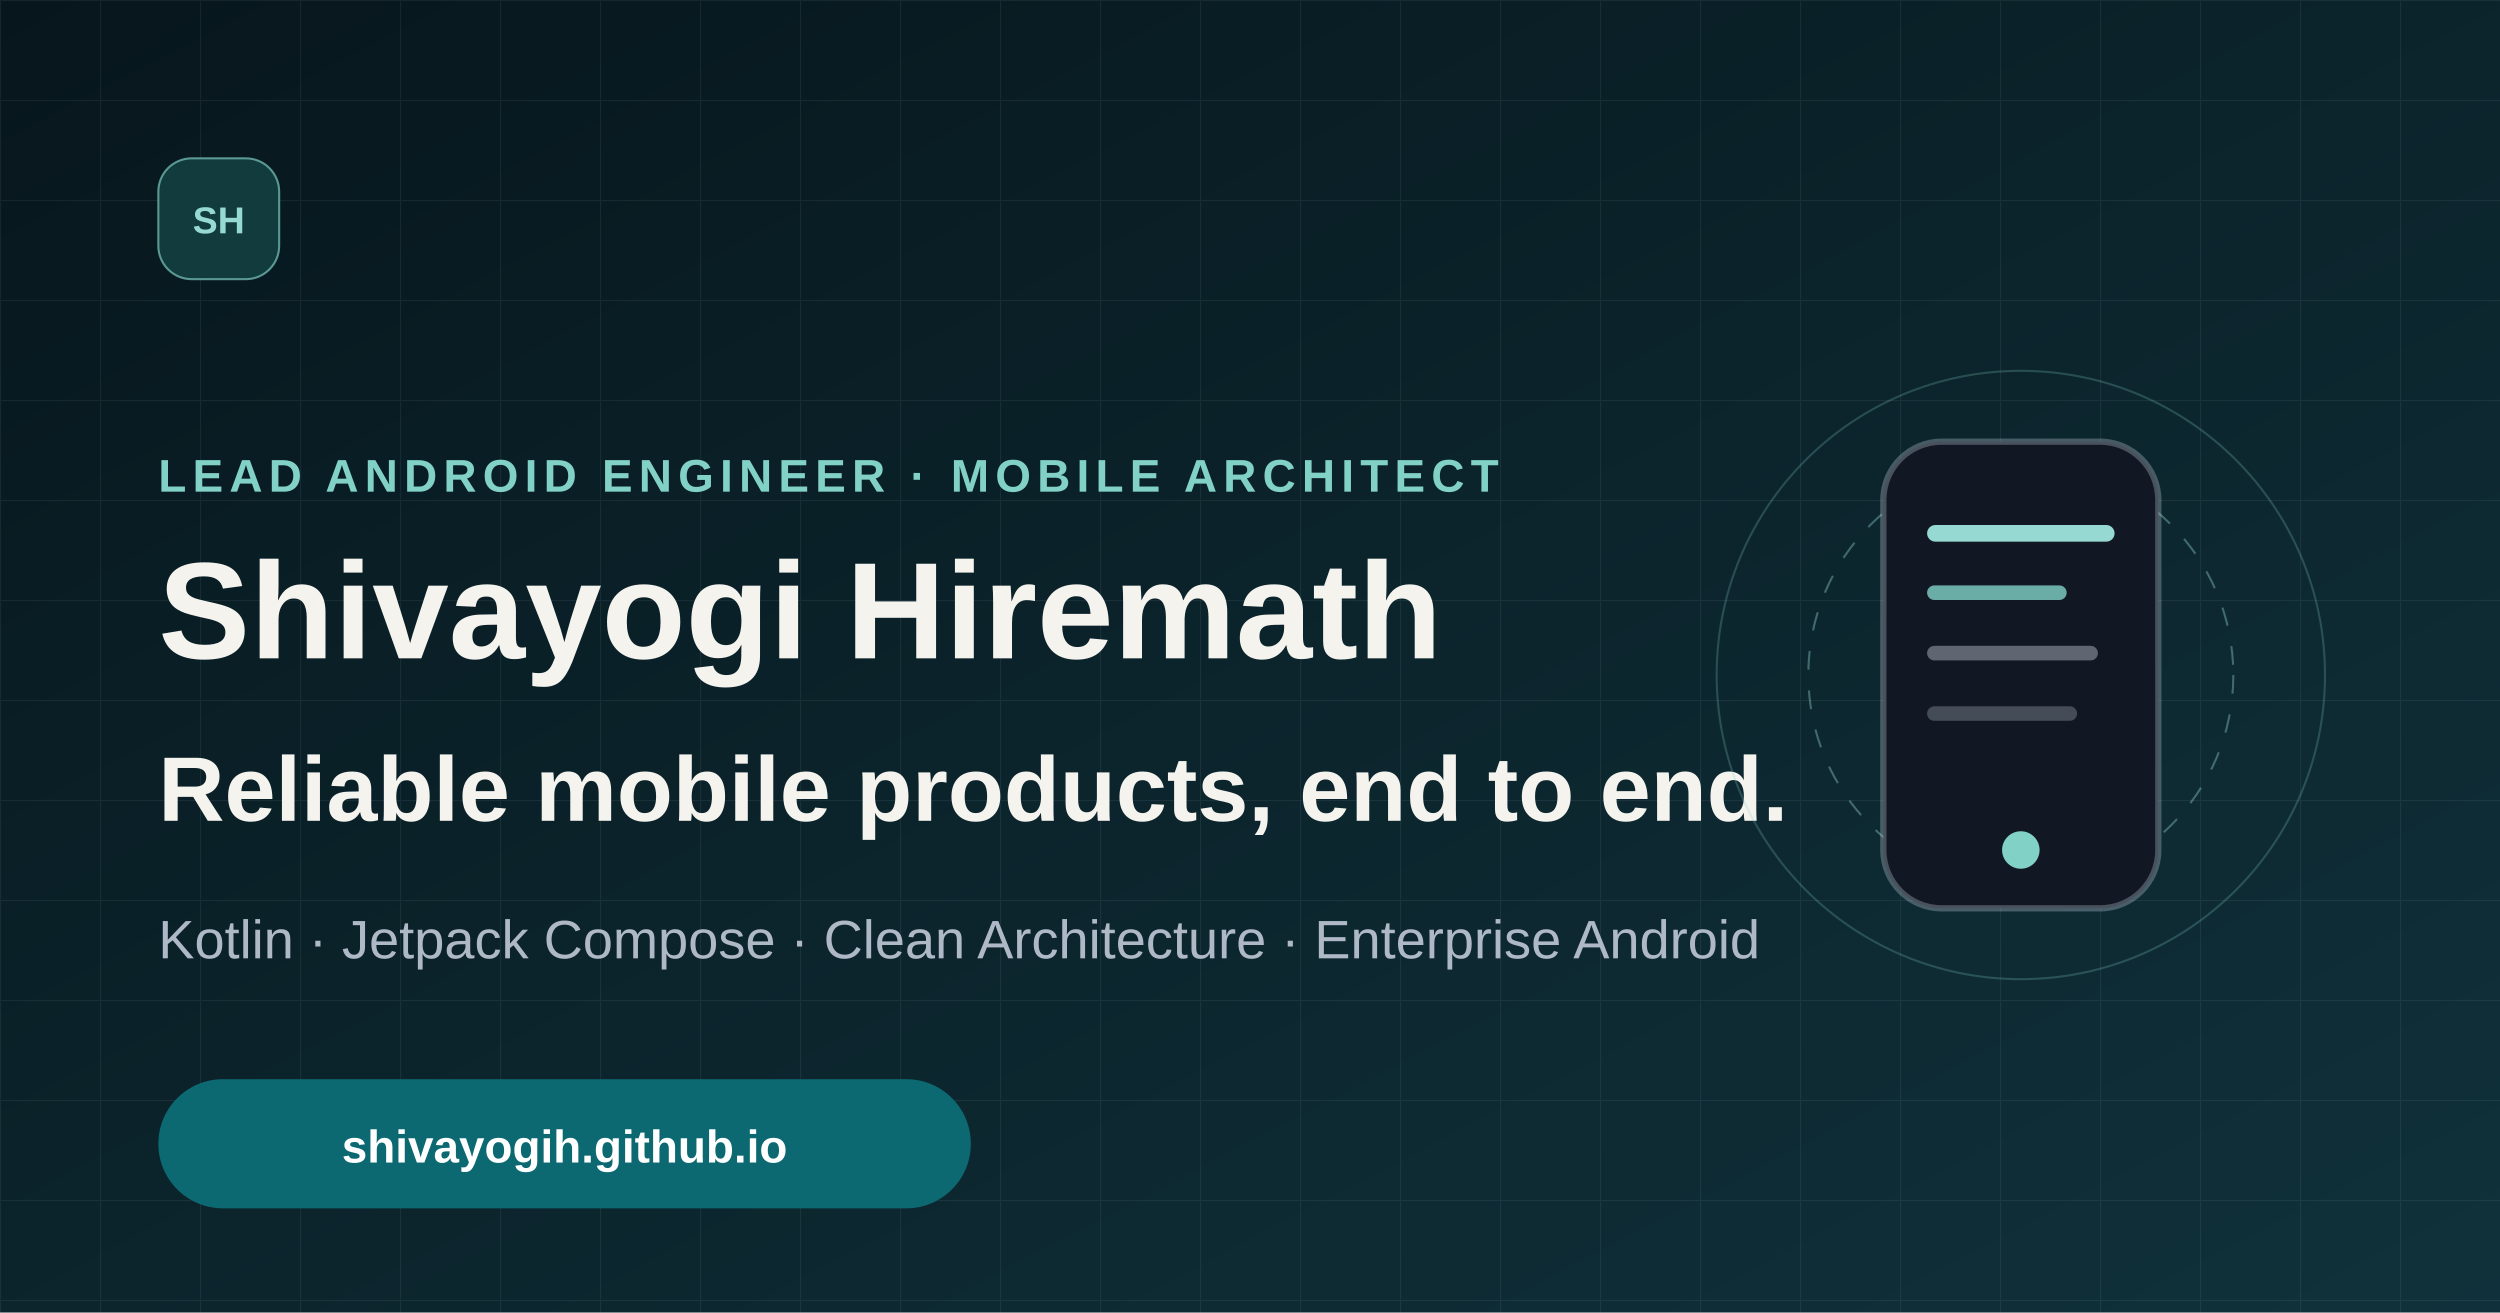
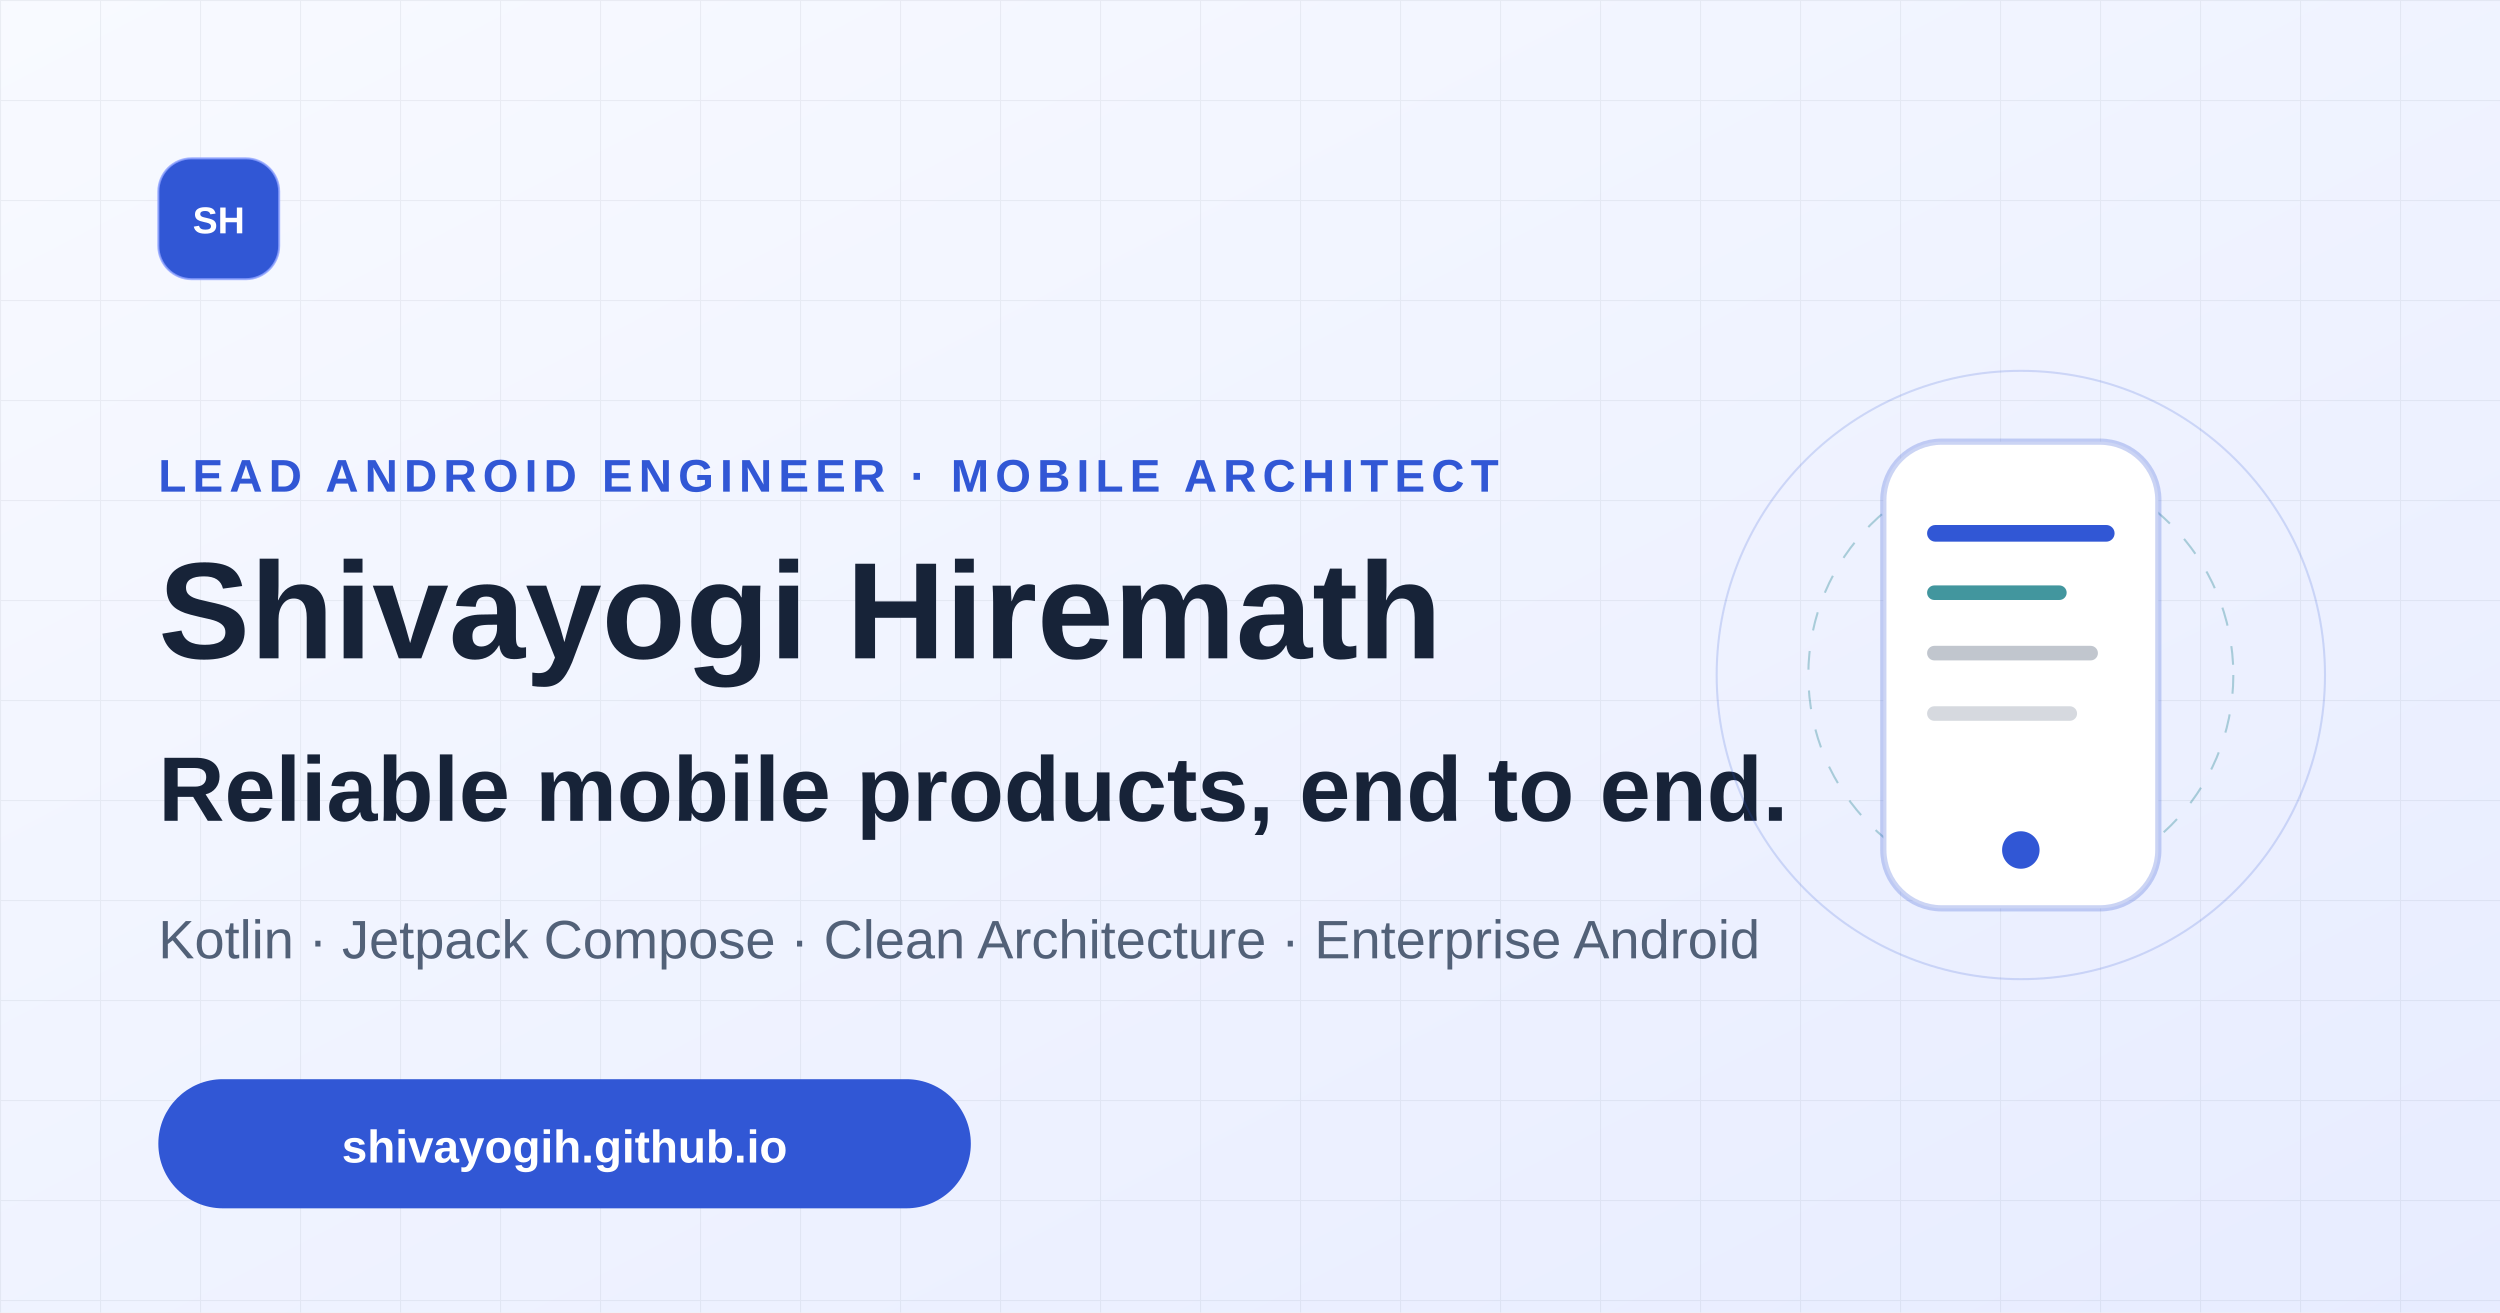
<svg xmlns="http://www.w3.org/2000/svg" width="1200" height="630" viewBox="0 0 1200 630">
  <defs>
    <linearGradient id="bg" x1="0" y1="0" x2="1" y2="1">
-       <stop stop-color="#07161c" />
-       <stop offset="1" stop-color="#10313b" />
+       <stop stop-color="#f8faff" />
+       <stop offset="1" stop-color="#e7ecff" />
    </linearGradient>
    <radialGradient id="glow" cx="0" cy="0" r="1" gradientTransform="translate(940 110) rotate(135) scale(460)">
-       <stop stop-color="#4eaa9f" stop-opacity=".38" />
-       <stop offset="1" stop-color="#4eaa9f" stop-opacity="0" />
+       <stop stop-color="#3157d5" stop-opacity=".22" />
+       <stop offset="1" stop-color="#3157d5" stop-opacity="0" />
    </radialGradient>
    <pattern id="grid" width="48" height="48" patternUnits="userSpaceOnUse">
-       <path d="M48 0H0V48" fill="none" stroke="#dce6f3" stroke-opacity=".07" />
+       <path d="M48 0H0V48" fill="none" stroke="#172338" stroke-opacity=".06" />
    </pattern>
  </defs>
  <rect width="1200" height="630" fill="url(#bg)" />
  <rect width="1200" height="630" fill="url(#glow)" />
  <rect width="1200" height="630" fill="url(#grid)" />
  <g transform="translate(76 76)">
-     <rect width="58" height="58" rx="16" fill="#123b3d" stroke="#7bc8c0" stroke-opacity=".7" />
-     <text x="29" y="36" text-anchor="middle" fill="#96d9d2" font-family="Arial, sans-serif" font-size="18" font-weight="700">SH</text>
-     <text x="0" y="160" fill="#81d1c7" font-family="Arial, sans-serif" font-size="22" font-weight="700" letter-spacing="3">LEAD ANDROID ENGINEER · MOBILE ARCHITECT</text>
-     <text x="0" y="240" fill="#f4f3ee" font-family="Arial, sans-serif" font-size="66" font-weight="700">Shivayogi Hiremath</text>
-     <text x="0" y="318" fill="#f4f3ee" font-family="Arial, sans-serif" font-size="44" font-weight="700">Reliable mobile products, end to end.</text>
-     <text x="0" y="384" fill="#aeb8c7" font-family="Arial, sans-serif" font-size="26">Kotlin · Jetpack Compose · Clean Architecture · Enterprise Android</text>
+     <rect width="58" height="58" rx="16" fill="#3157d5" stroke="#8ea2ff" stroke-opacity=".8" />
+     <text x="29" y="36" text-anchor="middle" fill="#fff" font-family="Arial, sans-serif" font-size="18" font-weight="700">SH</text>
+     <text x="0" y="160" fill="#3157d5" font-family="Arial, sans-serif" font-size="22" font-weight="700" letter-spacing="3">LEAD ANDROID ENGINEER · MOBILE ARCHITECT</text>
+     <text x="0" y="240" fill="#172338" font-family="Arial, sans-serif" font-size="66" font-weight="700">Shivayogi Hiremath</text>
+     <text x="0" y="318" fill="#172338" font-family="Arial, sans-serif" font-size="44" font-weight="700">Reliable mobile products, end to end.</text>
+     <text x="0" y="384" fill="#526178" font-family="Arial, sans-serif" font-size="26">Kotlin · Jetpack Compose · Clean Architecture · Enterprise Android</text>
    <g transform="translate(0 442)">
-       <rect width="390" height="62" rx="31" fill="#0c6972" />
+       <rect width="390" height="62" rx="31" fill="#3157d5" />
      <text x="195" y="40" text-anchor="middle" fill="#fff" font-family="Arial, sans-serif" font-size="22" font-weight="700">shivayogih.github.io</text>
    </g>
  </g>
  <g transform="translate(970 324)">
-     <circle r="146" fill="none" stroke="#81d1c7" stroke-opacity=".24" />
-     <circle r="102" fill="none" stroke="#96d9d2" stroke-opacity=".38" stroke-dasharray="9 10" />
-     <rect x="-66" y="-112" width="132" height="224" rx="28" fill="#111823" stroke="#dce6f3" stroke-opacity=".28" stroke-width="3" />
-     <rect x="-45" y="-72" width="90" height="8" rx="4" fill="#96d9d2" />
-     <rect x="-45" y="-43" width="67" height="7" rx="3.5" fill="#81d1c7" opacity=".8" />
-     <rect x="-45" y="-14" width="82" height="7" rx="3.5" fill="#dce6f3" opacity=".38" />
-     <rect x="-45" y="15" width="72" height="7" rx="3.5" fill="#dce6f3" opacity=".25" />
-     <circle cy="84" r="9" fill="#81d1c7" />
+     <circle r="146" fill="none" stroke="#3157d5" stroke-opacity=".18" />
+     <circle r="102" fill="none" stroke="#137c86" stroke-opacity=".32" stroke-dasharray="9 10" />
+     <rect x="-66" y="-112" width="132" height="224" rx="28" fill="#fff" stroke="#3157d5" stroke-opacity=".25" stroke-width="3" />
+     <rect x="-45" y="-72" width="90" height="8" rx="4" fill="#3157d5" />
+     <rect x="-45" y="-43" width="67" height="7" rx="3.5" fill="#137c86" opacity=".8" />
+     <rect x="-45" y="-14" width="82" height="7" rx="3.5" fill="#526178" opacity=".36" />
+     <rect x="-45" y="15" width="72" height="7" rx="3.5" fill="#526178" opacity=".24" />
+     <circle cy="84" r="9" fill="#3157d5" />
  </g>
</svg>
